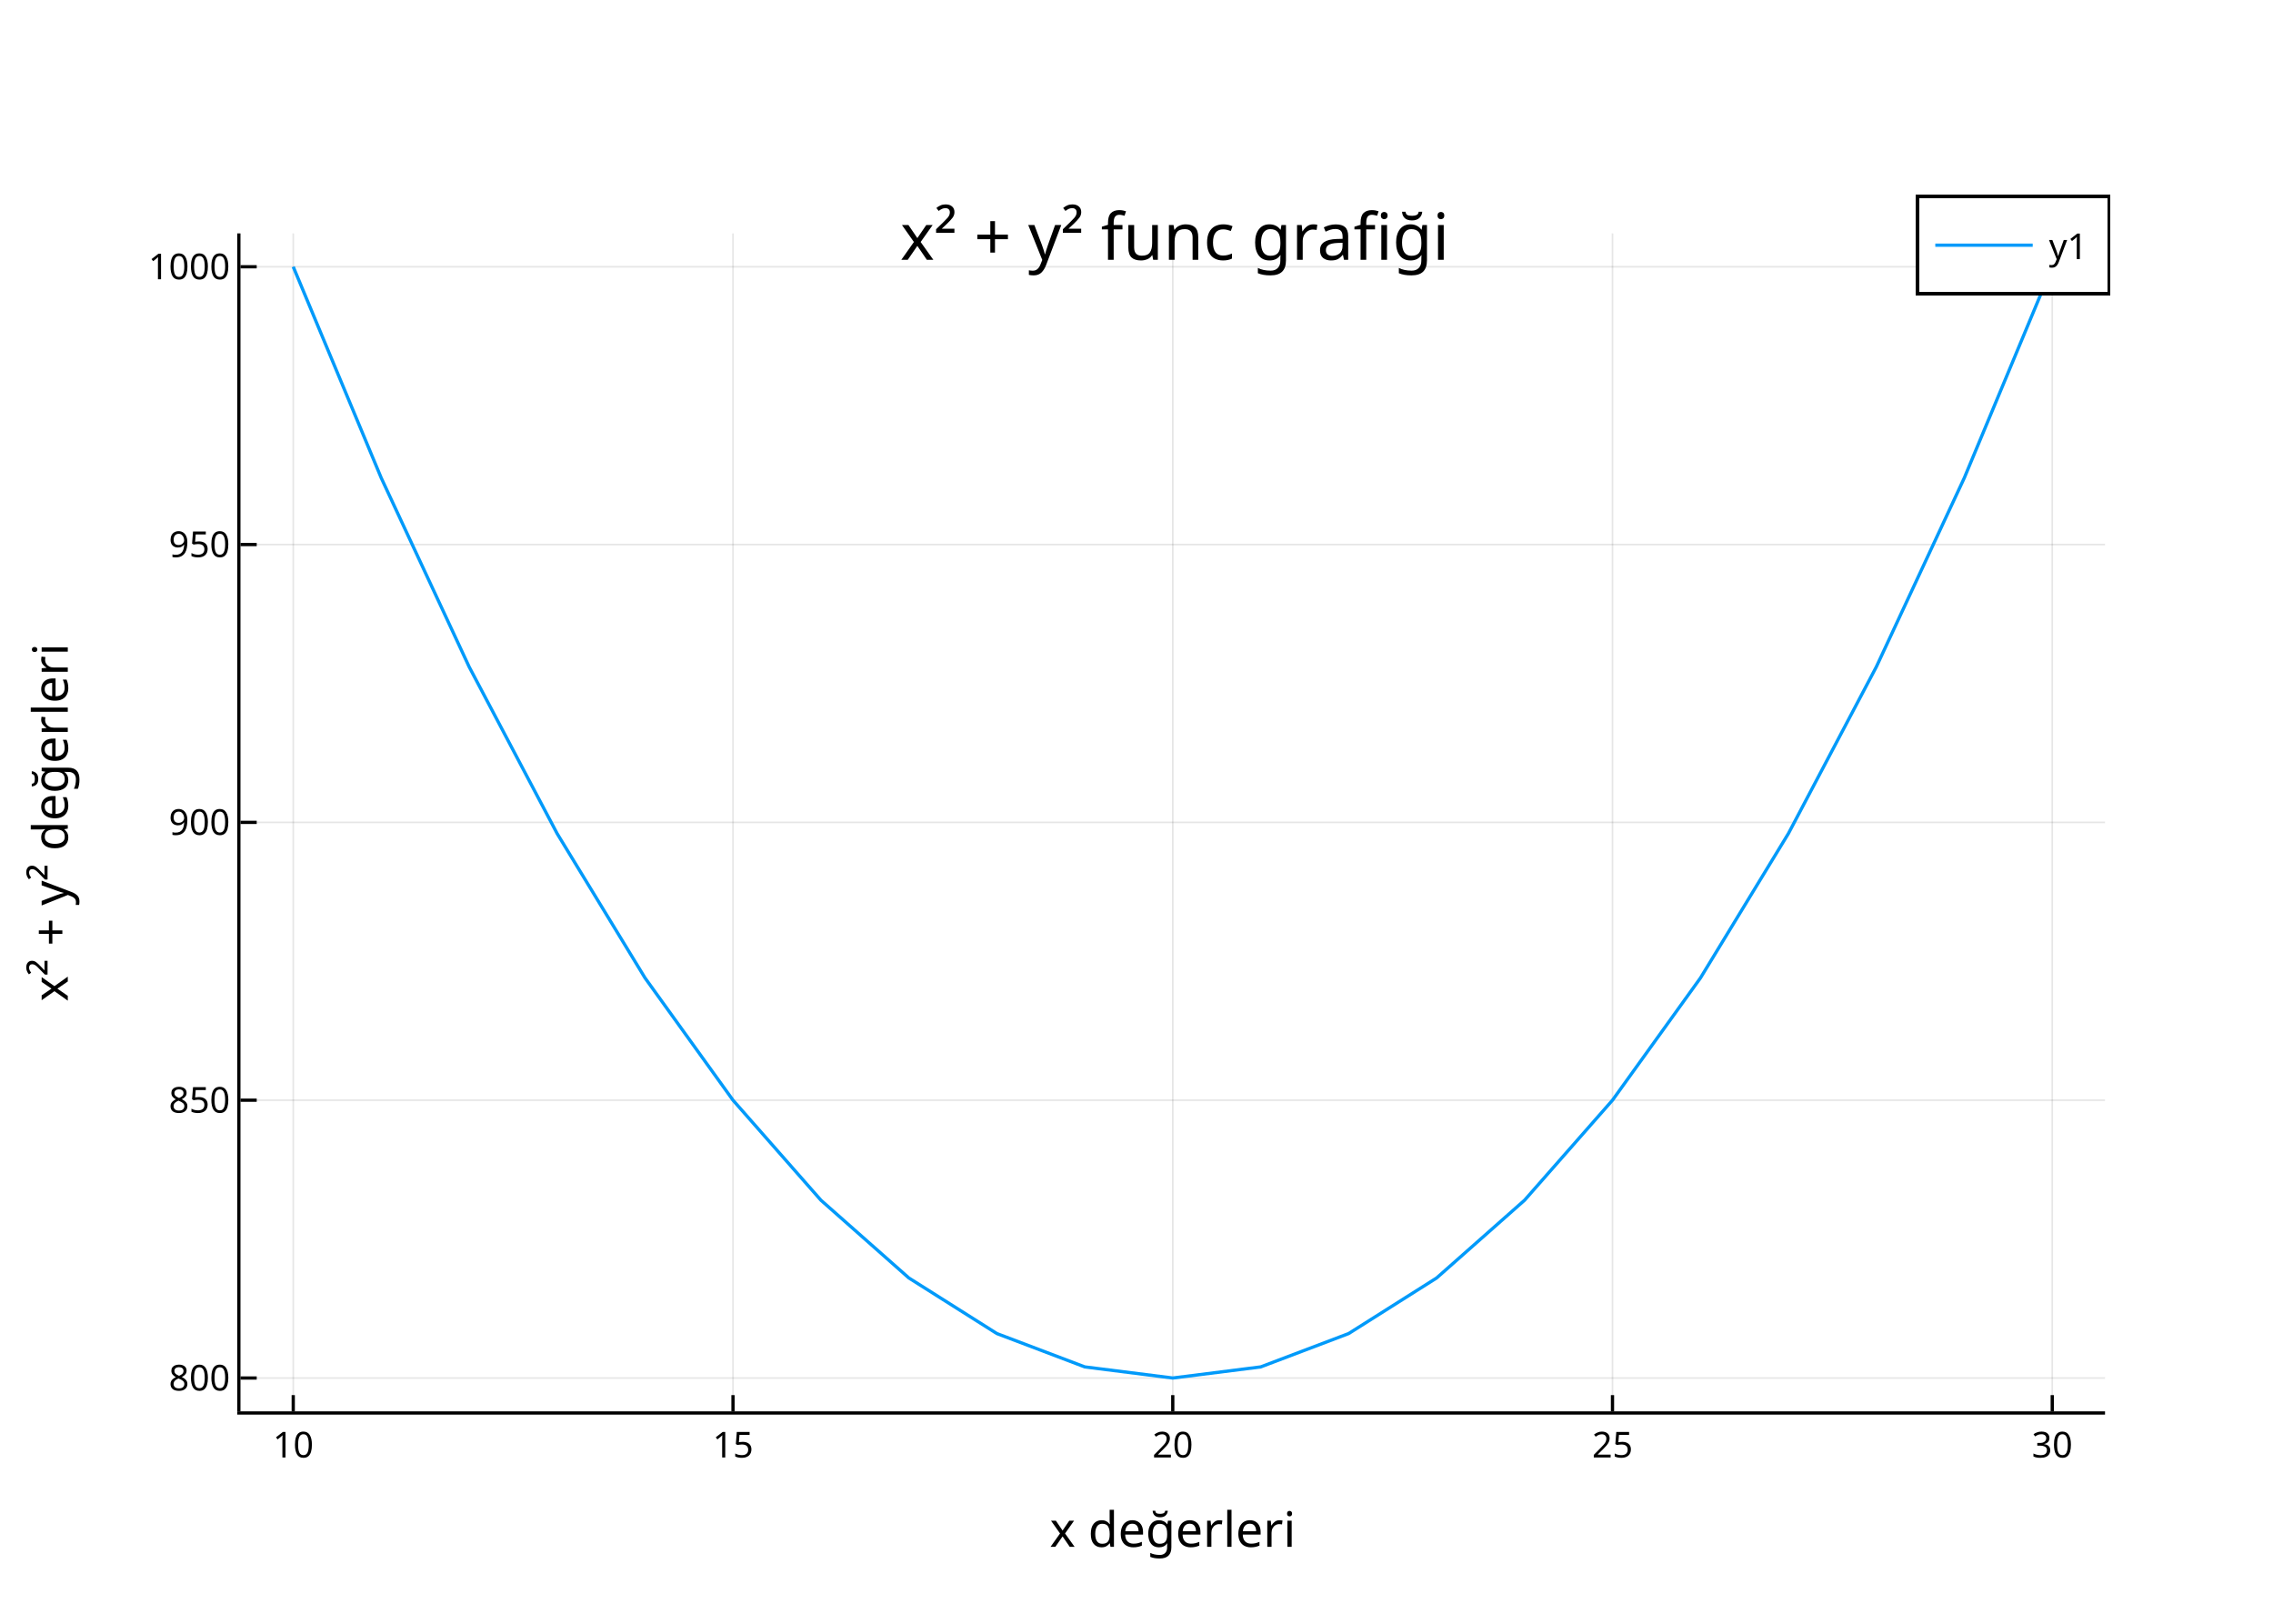
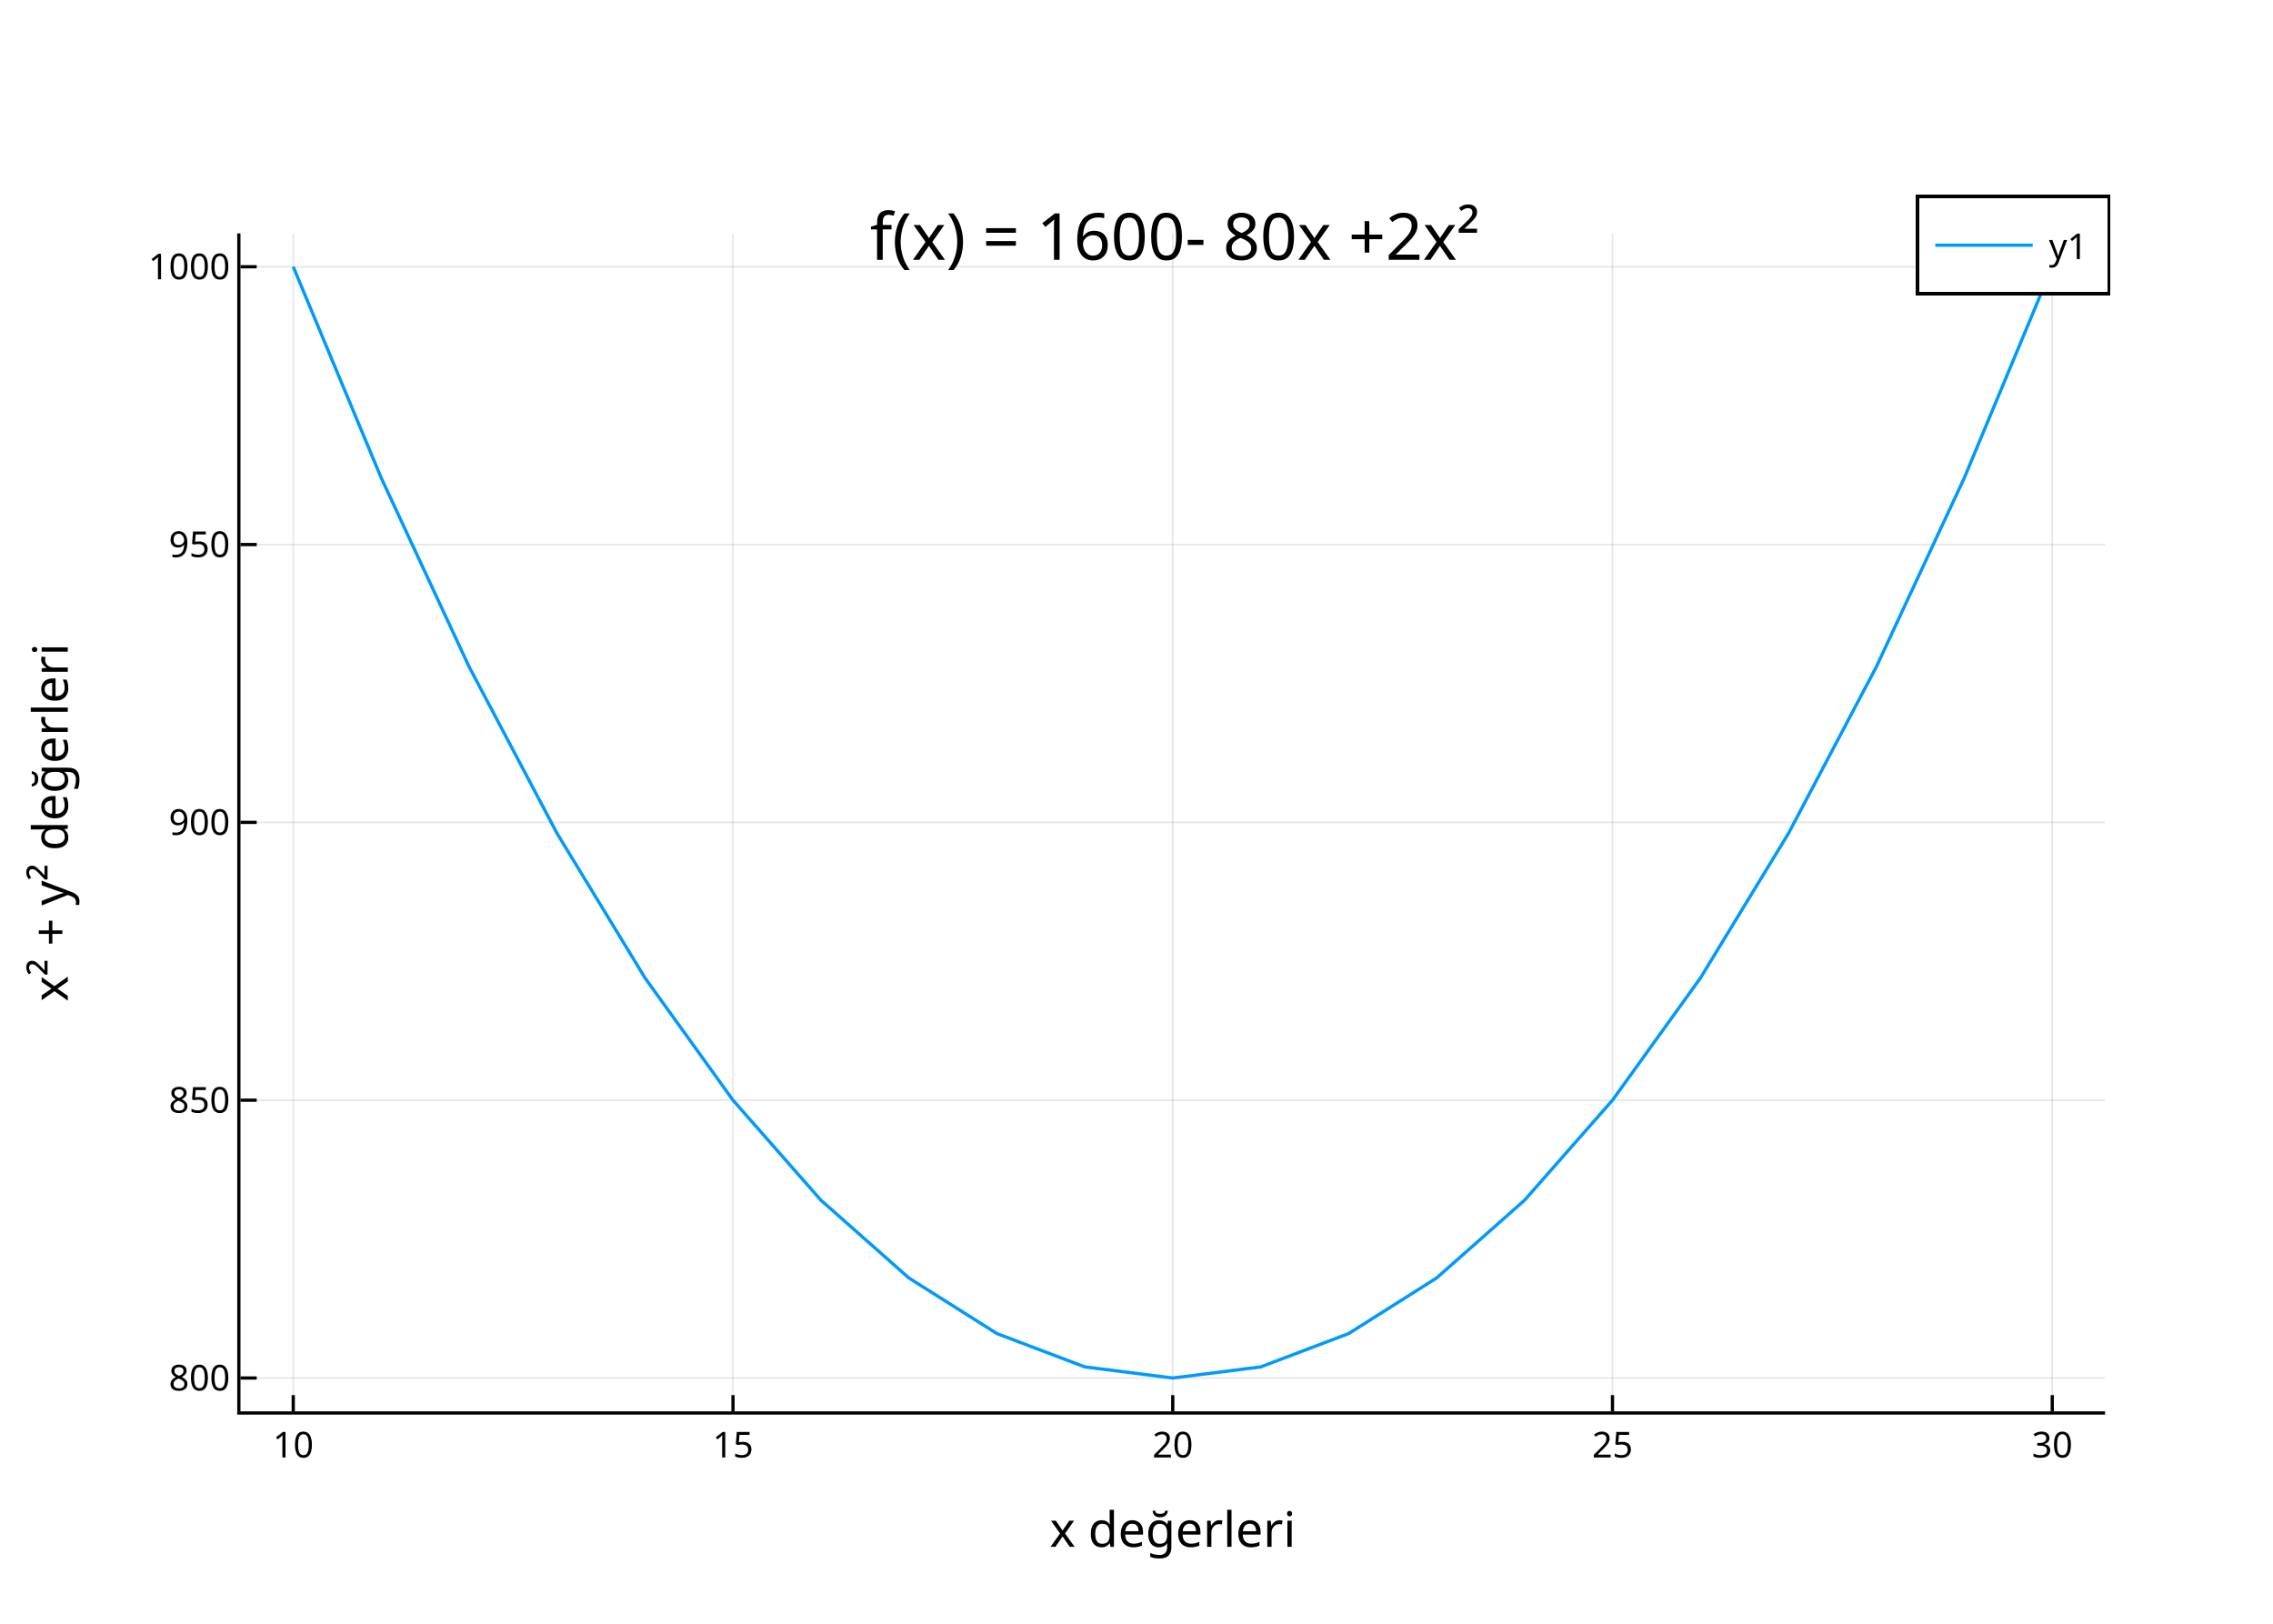
<svg xmlns="http://www.w3.org/2000/svg" class="main-svg" width="700" height="500" style="" viewBox="0 0 700 500">
  <rect x="0" y="0" width="700" height="500" style="fill: rgb(255, 255, 255); fill-opacity: 1;" />
-   <defs id="defs-e686bc">
+   <defs id="defs-6f4b76">
    <g class="clips">
-       <clipPath id="clipe686bcxyplot" class="plotclip">
+       <clipPath id="clip6f4b76xyplot" class="plotclip">
        <rect width="574.213" height="362.727" />
      </clipPath>
-       <clipPath class="axesclip" id="clipe686bcx">
+       <clipPath class="axesclip" id="clip6f4b76x">
        <rect x="74.057" y="0" width="574.213" height="500" />
      </clipPath>
-       <clipPath class="axesclip" id="clipe686bcy">
+       <clipPath class="axesclip" id="clip6f4b76y">
        <rect x="0" y="71.873" width="700" height="362.727" />
      </clipPath>
-       <clipPath class="axesclip" id="clipe686bcxy">
+       <clipPath class="axesclip" id="clip6f4b76xy">
        <rect x="74.057" y="71.873" width="574.213" height="362.727" />
      </clipPath>
    </g>
    <g class="gradients" />
  </defs>
  <g class="bglayer" />
  <g class="layer-below">
    <g class="imagelayer" />
    <g class="shapelayer" />
  </g>
  <g class="cartesianlayer">
    <g class="subplot xy">
      <g class="layer-subplot">
        <g class="shapelayer" />
        <g class="imagelayer" />
      </g>
      <g class="gridlayer">
        <g class="x">
          <path class="xgrid crisp" transform="translate(90.30725,0)" d="M0,71.873v362.727" style="stroke: rgb(0, 0, 0); stroke-opacity: 0.1; stroke-width: 0.5px;" />
          <path class="xgrid crisp" transform="translate(225.7373,0)" d="M0,71.873v362.727" style="stroke: rgb(0, 0, 0); stroke-opacity: 0.1; stroke-width: 0.5px;" />
          <path class="xgrid crisp" transform="translate(361.1673,0)" d="M0,71.873v362.727" style="stroke: rgb(0, 0, 0); stroke-opacity: 0.1; stroke-width: 0.5px;" />
          <path class="xgrid crisp" transform="translate(496.5873,0)" d="M0,71.873v362.727" style="stroke: rgb(0, 0, 0); stroke-opacity: 0.1; stroke-width: 0.5px;" />
          <path class="xgrid crisp" transform="translate(632.0173,0)" d="M0,71.873v362.727" style="stroke: rgb(0, 0, 0); stroke-opacity: 0.1; stroke-width: 0.5px;" />
        </g>
        <g class="y">
          <path class="ygrid crisp" transform="translate(0,424.3334)" d="M74.057,0h574.213" style="stroke: rgb(0, 0, 0); stroke-opacity: 0.1; stroke-width: 0.5px;" />
          <path class="ygrid crisp" transform="translate(0,338.7834)" d="M74.057,0h574.213" style="stroke: rgb(0, 0, 0); stroke-opacity: 0.1; stroke-width: 0.5px;" />
          <path class="ygrid crisp" transform="translate(0,253.2334)" d="M74.057,0h574.213" style="stroke: rgb(0, 0, 0); stroke-opacity: 0.1; stroke-width: 0.5px;" />
          <path class="ygrid crisp" transform="translate(0,167.6834)" d="M74.057,0h574.213" style="stroke: rgb(0, 0, 0); stroke-opacity: 0.1; stroke-width: 0.5px;" />
          <path class="ygrid crisp" transform="translate(0,82.14339)" d="M74.057,0h574.213" style="stroke: rgb(0, 0, 0); stroke-opacity: 0.1; stroke-width: 0.5px;" />
        </g>
      </g>
      <g class="zerolinelayer" />
      <path class="xlines-below" />
      <path class="ylines-below" />
      <g class="overlines-below" />
      <g class="xaxislayer-below" />
      <g class="yaxislayer-below" />
      <g class="overaxes-below" />
-       <g class="plot" transform="translate(74.05725,71.87339)" clip-path="url('#clipe686bcxyplot')">
+       <g class="plot" transform="translate(74.05725,71.87339)" clip-path="url('#clip6f4b76xyplot')">
        <g class="scatterlayer mlayer">
-           <g class="trace scatter trace758fff" style="stroke-miterlimit: 2; opacity: 1;">
+           <g class="trace scatter trace1f763e" style="stroke-miterlimit: 2; opacity: 1;">
            <g class="fills" />
            <g class="errorbars" />
            <g class="lines">
              <path class="js-line" d="M16.25,10.27L43.34,75.28L70.42,133.46L97.51,184.79L124.59,229.27L151.68,266.91L178.76,297.71L205.85,321.66L232.94,338.77L260.02,349.04L287.11,352.46L314.19,349.04L341.28,338.77L368.36,321.66L395.45,297.71L422.53,266.91L449.62,229.27L476.71,184.79L503.79,133.46L530.88,75.28L557.96,10.27" style="vector-effect: non-scaling-stroke; fill: none; stroke: rgb(0, 154, 250); stroke-opacity: 1; stroke-width: 1px; opacity: 1;" />
            </g>
            <g class="points" />
            <g class="text" />
          </g>
        </g>
      </g>
      <g class="overplot" />
      <path class="xlines-above crisp" d="M73.057,435.1H648.271" style="fill: none; stroke-width: 1px; stroke: rgb(0, 0, 0); stroke-opacity: 1;" />
      <path class="ylines-above crisp" d="M73.557,71.873V434.6" style="fill: none; stroke-width: 1px; stroke: rgb(0, 0, 0); stroke-opacity: 1;" />
      <g class="overlines-above" />
      <g class="xaxislayer-above">
        <path class="xtick ticks crisp" d="M0,434.6v-5" transform="translate(90.30725,0)" style="stroke: rgb(0, 0, 0); stroke-opacity: 1; stroke-width: 1px;" />
        <path class="xtick ticks crisp" d="M0,434.6v-5" transform="translate(225.7373,0)" style="stroke: rgb(0, 0, 0); stroke-opacity: 1; stroke-width: 1px;" />
        <path class="xtick ticks crisp" d="M0,434.6v-5" transform="translate(361.1673,0)" style="stroke: rgb(0, 0, 0); stroke-opacity: 1; stroke-width: 1px;" />
        <path class="xtick ticks crisp" d="M0,434.6v-5" transform="translate(496.5873,0)" style="stroke: rgb(0, 0, 0); stroke-opacity: 1; stroke-width: 1px;" />
        <path class="xtick ticks crisp" d="M0,434.6v-5" transform="translate(632.0173,0)" style="stroke: rgb(0, 0, 0); stroke-opacity: 1; stroke-width: 1px;" />
        <g class="xtick">
          <text text-anchor="middle" x="0" y="448.8" transform="translate(90.30725,0)" style="font-family: sans-serif; font-size: 11px; fill: rgb(0, 0, 0); fill-opacity: 1; white-space: pre;">10</text>
        </g>
        <g class="xtick">
          <text text-anchor="middle" x="0" y="448.8" transform="translate(225.7373,0)" style="font-family: sans-serif; font-size: 11px; fill: rgb(0, 0, 0); fill-opacity: 1; white-space: pre;">15</text>
        </g>
        <g class="xtick">
          <text text-anchor="middle" x="0" y="448.8" transform="translate(361.1673,0)" style="font-family: sans-serif; font-size: 11px; fill: rgb(0, 0, 0); fill-opacity: 1; white-space: pre;">20</text>
        </g>
        <g class="xtick">
          <text text-anchor="middle" x="0" y="448.8" transform="translate(496.5873,0)" style="font-family: sans-serif; font-size: 11px; fill: rgb(0, 0, 0); fill-opacity: 1; white-space: pre;">25</text>
        </g>
        <g class="xtick">
          <text text-anchor="middle" x="0" y="448.8" transform="translate(632.0173,0)" style="font-family: sans-serif; font-size: 11px; fill: rgb(0, 0, 0); fill-opacity: 1; white-space: pre;">30</text>
        </g>
      </g>
      <g class="yaxislayer-above">
        <path class="ytick ticks crisp" d="M74.057,0h5" transform="translate(0,424.3334)" style="stroke: rgb(0, 0, 0); stroke-opacity: 1; stroke-width: 1px;" />
        <path class="ytick ticks crisp" d="M74.057,0h5" transform="translate(0,338.7834)" style="stroke: rgb(0, 0, 0); stroke-opacity: 1; stroke-width: 1px;" />
        <path class="ytick ticks crisp" d="M74.057,0h5" transform="translate(0,253.2334)" style="stroke: rgb(0, 0, 0); stroke-opacity: 1; stroke-width: 1px;" />
        <path class="ytick ticks crisp" d="M74.057,0h5" transform="translate(0,167.6834)" style="stroke: rgb(0, 0, 0); stroke-opacity: 1; stroke-width: 1px;" />
        <path class="ytick ticks crisp" d="M74.057,0h5" transform="translate(0,82.14339)" style="stroke: rgb(0, 0, 0); stroke-opacity: 1; stroke-width: 1px;" />
        <g class="ytick">
          <text text-anchor="end" x="70.857" y="3.85" transform="translate(0,424.3334)" style="font-family: sans-serif; font-size: 11px; fill: rgb(0, 0, 0); fill-opacity: 1; white-space: pre;">800</text>
        </g>
        <g class="ytick">
          <text text-anchor="end" x="70.857" y="3.85" transform="translate(0,338.7834)" style="font-family: sans-serif; font-size: 11px; fill: rgb(0, 0, 0); fill-opacity: 1; white-space: pre;">850</text>
        </g>
        <g class="ytick">
          <text text-anchor="end" x="70.857" y="3.85" transform="translate(0,253.2334)" style="font-family: sans-serif; font-size: 11px; fill: rgb(0, 0, 0); fill-opacity: 1; white-space: pre;">900</text>
        </g>
        <g class="ytick">
          <text text-anchor="end" x="70.857" y="3.85" transform="translate(0,167.6834)" style="font-family: sans-serif; font-size: 11px; fill: rgb(0, 0, 0); fill-opacity: 1; white-space: pre;">950</text>
        </g>
        <g class="ytick">
          <text text-anchor="end" x="70.857" y="3.85" transform="translate(0,82.14339)" style="font-family: sans-serif; font-size: 11px; fill: rgb(0, 0, 0); fill-opacity: 1; white-space: pre;">1000</text>
        </g>
      </g>
      <g class="overaxes-above" />
    </g>
  </g>
  <g class="polarlayer" />
  <g class="ternarylayer" />
  <g class="geolayer" />
  <g class="funnelarealayer" />
  <g class="pielayer" />
  <g class="treemaplayer" />
  <g class="sunburstlayer" />
  <g class="glimages" />
-   <defs id="topdefs-e686bc">
+   <defs id="topdefs-6f4b76">
    <g class="clips" />
-     <clipPath id="legende686bc">
+     <clipPath id="legend6f4b76">
      <rect width="58" height="29" x="1" y="1" />
    </clipPath>
  </defs>
  <g class="layer-above">
    <g class="imagelayer" />
    <g class="shapelayer" />
  </g>
  <g class="infolayer">
    <g class="legend" pointer-events="all" transform="translate(590,60)">
      <rect class="bg" shape-rendering="crispEdges" style="stroke: rgb(0, 0, 0); stroke-opacity: 1; fill: rgb(255, 255, 255); fill-opacity: 1; stroke-width: 1px;" width="59" height="30" x="0.5" y="0.5" />
-       <g class="scrollbox" transform="" clip-path="url('#legende686bc')">
+       <g class="scrollbox" transform="" clip-path="url('#legend6f4b76')">
        <g class="groups">
          <g class="traces" transform="translate(1,15.5)" style="opacity: 1;">
            <text class="legendtext" text-anchor="start" x="40" y="4.29" style="font-family: sans-serif; font-size: 11px; fill: rgb(0, 0, 0); fill-opacity: 1; white-space: pre;">y1</text>
            <g class="layers" style="opacity: 1;">
              <g class="legendfill" />
              <g class="legendlines">
                <path class="js-line" d="M5,0h30" style="fill: none; stroke: rgb(0, 154, 250); stroke-opacity: 1; stroke-width: 1px;" />
              </g>
              <g class="legendsymbols">
                <g class="legendpoints" />
              </g>
            </g>
            <rect class="legendtoggle" x="0" y="-9.5" width="52.625" height="19" style="fill: rgb(0, 0, 0); fill-opacity: 0;" />
          </g>
        </g>
      </g>
      <rect class="scrollbar" rx="20" ry="3" width="0" height="0" style="fill: rgb(128, 139, 164); fill-opacity: 1;" x="0" y="0" />
    </g>
    <g class="g-gtitle" />
    <g class="g-xtitle">
      <text class="xtitle" x="361.164" y="476.312" text-anchor="middle" style="font-family: sans-serif; font-size: 15px; fill: rgb(0, 0, 0); opacity: 1; font-weight: normal; white-space: pre;">x değerleri</text>
    </g>
    <g class="g-ytitle">
      <text class="ytitle" transform="rotate(-90,20.875,253.2368)" x="20.875" y="253.237" text-anchor="middle" style="font-family: sans-serif; font-size: 15px; fill: rgb(0, 0, 0); opacity: 1; font-weight: normal; white-space: pre;">x² + y² değerleri</text>
    </g>
    <g class="annotation" data-index="0" style="opacity: 1;">
      <g class="annotation-text-g" transform="rotate(0,361.164,73)">
-         <g class="cursor-pointer" transform="translate(279,60)">
-           <rect class="bg" x="0.5" y="0.5" width="164" height="25" style="stroke-width: 1px; stroke: rgb(0, 0, 0); stroke-opacity: 0; fill: rgb(0, 0, 0); fill-opacity: 0;" />
-           <text class="annotation-text" text-anchor="middle" x="82.766" y="20" style="font-family: sans-serif; font-size: 20px; fill: rgb(0, 0, 0); fill-opacity: 1; white-space: pre;">x² + y² func grafiği</text>
+         <g class="cursor-pointer" transform="translate(266,60)">
+           <rect class="bg" x="0.5" y="0.5" width="190" height="25" style="stroke-width: 1px; stroke: rgb(0, 0, 0); stroke-opacity: 0; fill: rgb(0, 0, 0); fill-opacity: 0;" />
+           <text class="annotation-text" text-anchor="middle" x="95.828" y="20" style="font-family: sans-serif; font-size: 20px; fill: rgb(0, 0, 0); fill-opacity: 1; white-space: pre;">f(x) = 1600- 80x +2x²</text>
        </g>
      </g>
    </g>
  </g>
</svg>
